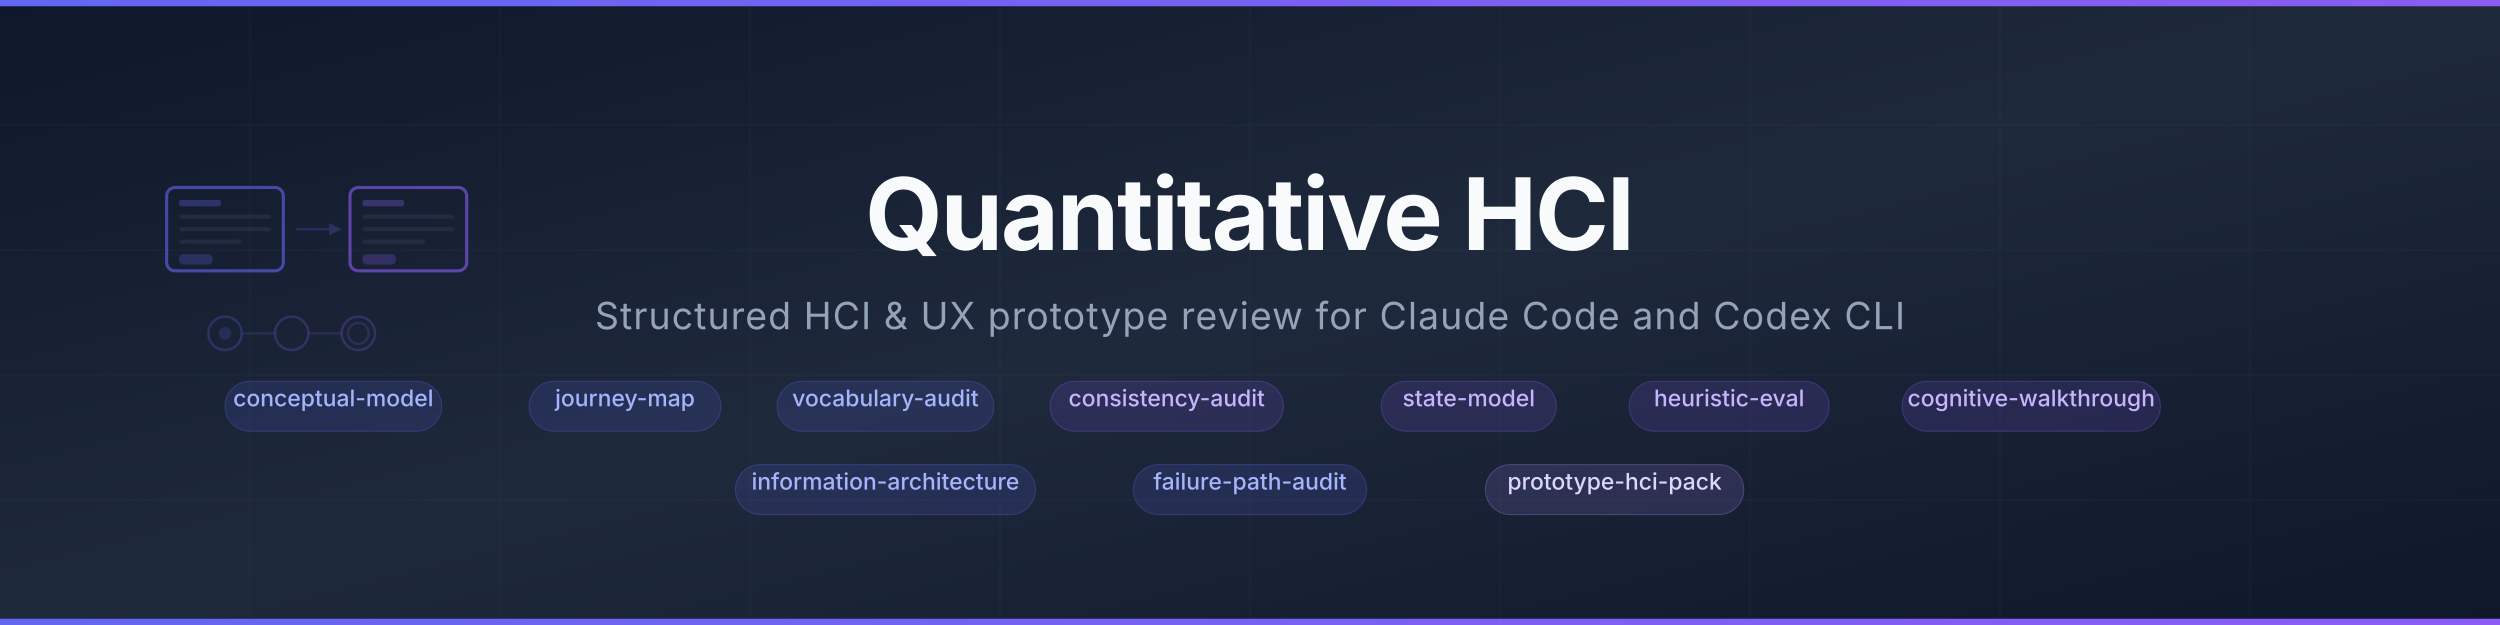
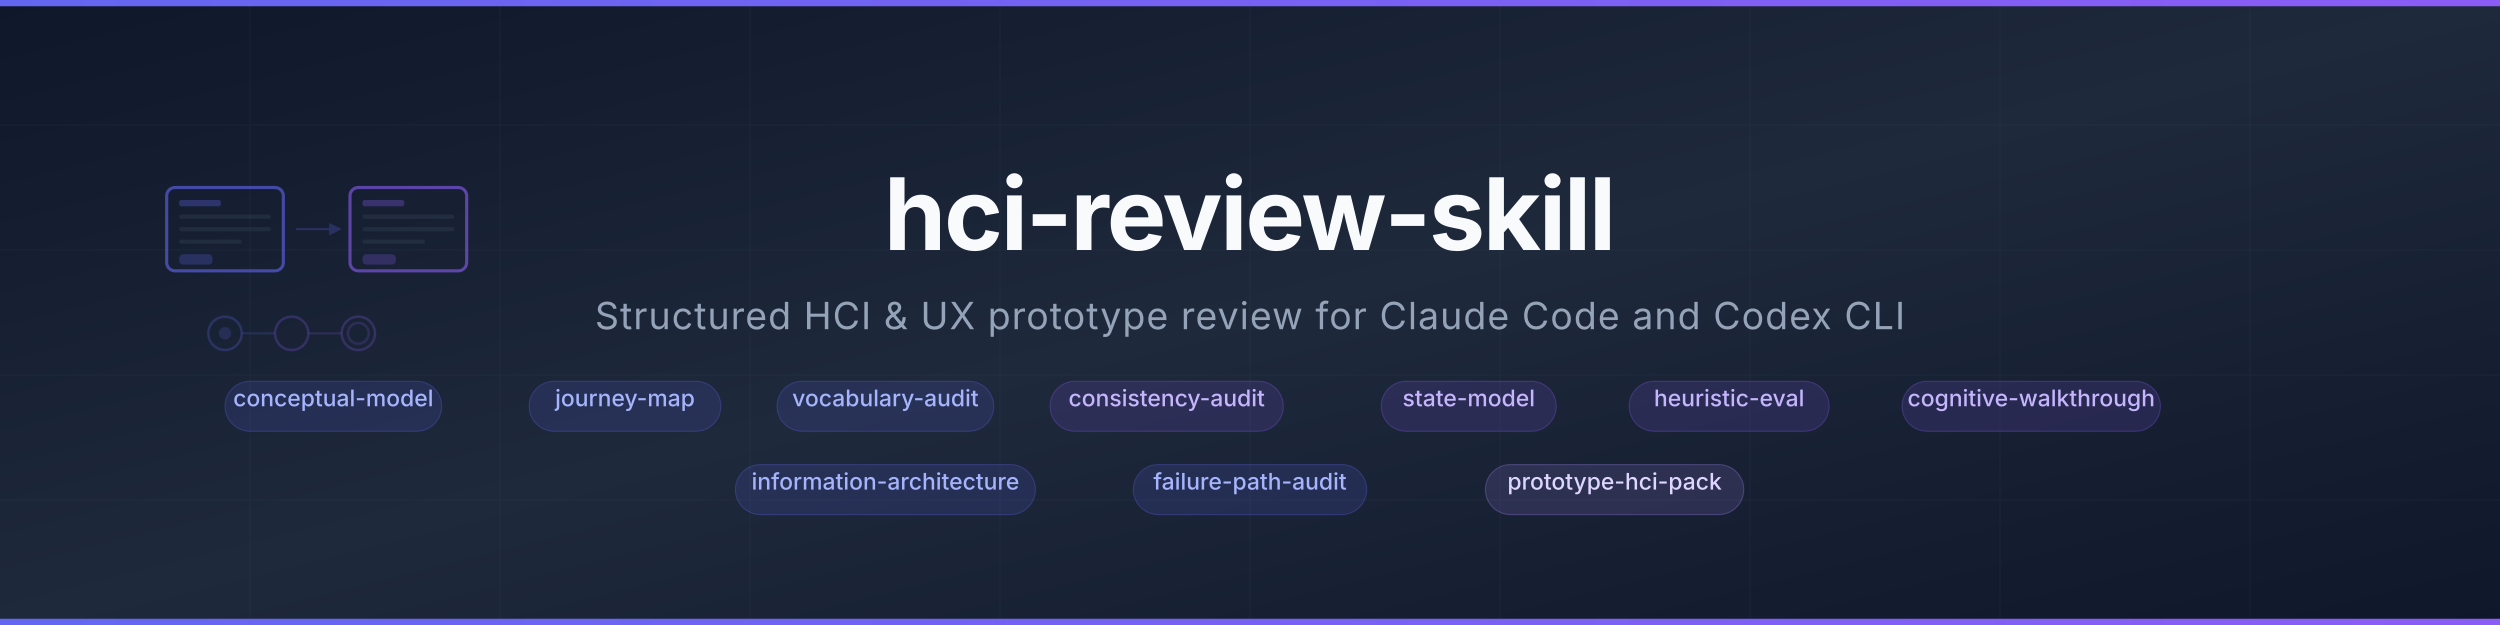
<svg xmlns="http://www.w3.org/2000/svg" viewBox="0 0 1200 300" fill="none">
  <defs>
    <linearGradient id="bg" x1="0%" y1="0%" x2="100%" y2="100%">
      <stop offset="0%" style="stop-color:#0f172a" />
      <stop offset="50%" style="stop-color:#1e293b" />
      <stop offset="100%" style="stop-color:#0f172a" />
    </linearGradient>
    <linearGradient id="accent" x1="0%" y1="0%" x2="100%" y2="0%">
      <stop offset="0%" style="stop-color:#6366f1" />
      <stop offset="100%" style="stop-color:#8b5cf6" />
    </linearGradient>
    <linearGradient id="glow" x1="0%" y1="0%" x2="100%" y2="0%">
      <stop offset="0%" style="stop-color:#6366f1;stop-opacity:0.3" />
      <stop offset="50%" style="stop-color:#8b5cf6;stop-opacity:0.1" />
      <stop offset="100%" style="stop-color:#6366f1;stop-opacity:0.3" />
    </linearGradient>
  </defs>
  <rect width="1200" height="300" fill="url(#bg)" />
  <g opacity="0.05" stroke="#94a3b8" stroke-width="0.5">
    <line x1="0" y1="60" x2="1200" y2="60" />
    <line x1="0" y1="120" x2="1200" y2="120" />
    <line x1="0" y1="180" x2="1200" y2="180" />
    <line x1="0" y1="240" x2="1200" y2="240" />
    <line x1="120" y1="0" x2="120" y2="300" />
    <line x1="240" y1="0" x2="240" y2="300" />
    <line x1="360" y1="0" x2="360" y2="300" />
    <line x1="480" y1="0" x2="480" y2="300" />
    <line x1="600" y1="0" x2="600" y2="300" />
    <line x1="720" y1="0" x2="720" y2="300" />
    <line x1="840" y1="0" x2="840" y2="300" />
    <line x1="960" y1="0" x2="960" y2="300" />
    <line x1="1080" y1="0" x2="1080" y2="300" />
  </g>
  <rect x="0" y="0" width="1200" height="3" fill="url(#accent)" />
  <g transform="translate(80, 90)" opacity="0.6">
    <rect x="0" y="0" width="56" height="40" rx="4" stroke="#6366f1" stroke-width="1.5" fill="none" />
    <rect x="6" y="6" width="20" height="3" rx="1" fill="#6366f1" opacity="0.5" />
    <rect x="6" y="13" width="44" height="2" rx="1" fill="#475569" opacity="0.4" />
    <rect x="6" y="19" width="44" height="2" rx="1" fill="#475569" opacity="0.4" />
    <rect x="6" y="25" width="30" height="2" rx="1" fill="#475569" opacity="0.4" />
    <rect x="6" y="32" width="16" height="5" rx="2" fill="#6366f1" opacity="0.4" />
    <line x1="62" y1="20" x2="78" y2="20" stroke="#6366f1" stroke-width="1" opacity="0.4" />
    <polygon points="78,17 84,20 78,23" fill="#6366f1" opacity="0.4" />
    <rect x="88" y="0" width="56" height="40" rx="4" stroke="#8b5cf6" stroke-width="1.5" fill="none" />
    <rect x="94" y="6" width="20" height="3" rx="1" fill="#8b5cf6" opacity="0.5" />
    <rect x="94" y="13" width="44" height="2" rx="1" fill="#475569" opacity="0.4" />
    <rect x="94" y="19" width="44" height="2" rx="1" fill="#475569" opacity="0.4" />
    <rect x="94" y="25" width="30" height="2" rx="1" fill="#475569" opacity="0.4" />
    <rect x="94" y="32" width="16" height="5" rx="2" fill="#8b5cf6" opacity="0.4" />
    <circle cx="28" cy="70" r="8" stroke="#6366f1" stroke-width="1.2" fill="none" opacity="0.4" />
    <circle cx="28" cy="70" r="3" fill="#6366f1" opacity="0.3" />
    <line x1="36" y1="70" x2="52" y2="70" stroke="#6366f1" stroke-width="1" opacity="0.3" />
    <circle cx="60" cy="70" r="8" stroke="#8b5cf6" stroke-width="1.2" fill="none" opacity="0.4" />
    <line x1="68" y1="70" x2="84" y2="70" stroke="#8b5cf6" stroke-width="1" opacity="0.3" />
    <circle cx="92" cy="70" r="8" stroke="#8b5cf6" stroke-width="1.2" fill="none" opacity="0.4" />
    <circle cx="92" cy="70" r="5" stroke="#8b5cf6" stroke-width="1.2" fill="none" opacity="0.3" />
  </g>
-   <text x="600" y="120" text-anchor="middle" font-family="system-ui, -apple-system, 'Segoe UI', sans-serif" font-size="48" font-weight="700" fill="#f8fafc" letter-spacing="-1">Quantitative HCI</text>
+   <text x="600" y="120" text-anchor="middle" font-family="system-ui, -apple-system, 'Segoe UI', sans-serif" font-size="48" font-weight="700" fill="#f8fafc" letter-spacing="-1">hci-review-skill</text>
  <text x="600" y="158" text-anchor="middle" font-family="system-ui, -apple-system, 'Segoe UI', sans-serif" font-size="18" fill="#94a3b8" letter-spacing="0.5">Structured HCI &amp; UX prototype review for Claude Code and Codex CLI</text>
  <g transform="translate(600, 195)" text-anchor="middle" font-family="system-ui, -apple-system, 'Segoe UI', sans-serif" font-size="11" font-weight="500">
    <g transform="translate(-440, 0)">
      <rect x="-52" y="-12" width="104" height="24" rx="12" fill="#6366f1" fill-opacity="0.15" stroke="#6366f1" stroke-width="0.5" stroke-opacity="0.3" />
      <text fill="#a5b4fc">conceptual-model</text>
    </g>
    <g transform="translate(-300, 0)">
      <rect x="-46" y="-12" width="92" height="24" rx="12" fill="#6366f1" fill-opacity="0.15" stroke="#6366f1" stroke-width="0.5" stroke-opacity="0.3" />
      <text fill="#a5b4fc">journey-map</text>
    </g>
    <g transform="translate(-175, 0)">
      <rect x="-52" y="-12" width="104" height="24" rx="12" fill="#6366f1" fill-opacity="0.15" stroke="#6366f1" stroke-width="0.5" stroke-opacity="0.3" />
      <text fill="#a5b4fc">vocabulary-audit</text>
    </g>
    <g transform="translate(-40, 0)">
      <rect x="-56" y="-12" width="112" height="24" rx="12" fill="#8b5cf6" fill-opacity="0.15" stroke="#8b5cf6" stroke-width="0.5" stroke-opacity="0.3" />
      <text fill="#c4b5fd">consistency-audit</text>
    </g>
    <g transform="translate(105, 0)">
      <rect x="-42" y="-12" width="84" height="24" rx="12" fill="#8b5cf6" fill-opacity="0.15" stroke="#8b5cf6" stroke-width="0.5" stroke-opacity="0.3" />
      <text fill="#c4b5fd">state-model</text>
    </g>
    <g transform="translate(230, 0)">
      <rect x="-48" y="-12" width="96" height="24" rx="12" fill="#8b5cf6" fill-opacity="0.15" stroke="#8b5cf6" stroke-width="0.5" stroke-opacity="0.3" />
      <text fill="#c4b5fd">heuristic-eval</text>
    </g>
    <g transform="translate(375, 0)">
      <rect x="-62" y="-12" width="124" height="24" rx="12" fill="#8b5cf6" fill-opacity="0.15" stroke="#8b5cf6" stroke-width="0.5" stroke-opacity="0.3" />
      <text fill="#c4b5fd">cognitive-walkthrough</text>
    </g>
  </g>
  <g transform="translate(600, 235)" text-anchor="middle" font-family="system-ui, -apple-system, 'Segoe UI', sans-serif" font-size="11" font-weight="500">
    <g transform="translate(-175, 0)">
      <rect x="-72" y="-12" width="144" height="24" rx="12" fill="#6366f1" fill-opacity="0.15" stroke="#6366f1" stroke-width="0.5" stroke-opacity="0.3" />
      <text fill="#a5b4fc">information-architecture</text>
    </g>
    <g transform="translate(0, 0)">
      <rect x="-56" y="-12" width="112" height="24" rx="12" fill="#6366f1" fill-opacity="0.15" stroke="#6366f1" stroke-width="0.5" stroke-opacity="0.3" />
      <text fill="#a5b4fc">failure-path-audit</text>
    </g>
    <g transform="translate(175, 0)">
      <rect x="-62" y="-12" width="124" height="24" rx="12" fill="#a78bfa" fill-opacity="0.15" stroke="#a78bfa" stroke-width="0.5" stroke-opacity="0.3" />
      <text fill="#ddd6fe">prototype-hci-pack</text>
    </g>
  </g>
  <rect x="0" y="297" width="1200" height="3" fill="url(#accent)" />
</svg>
